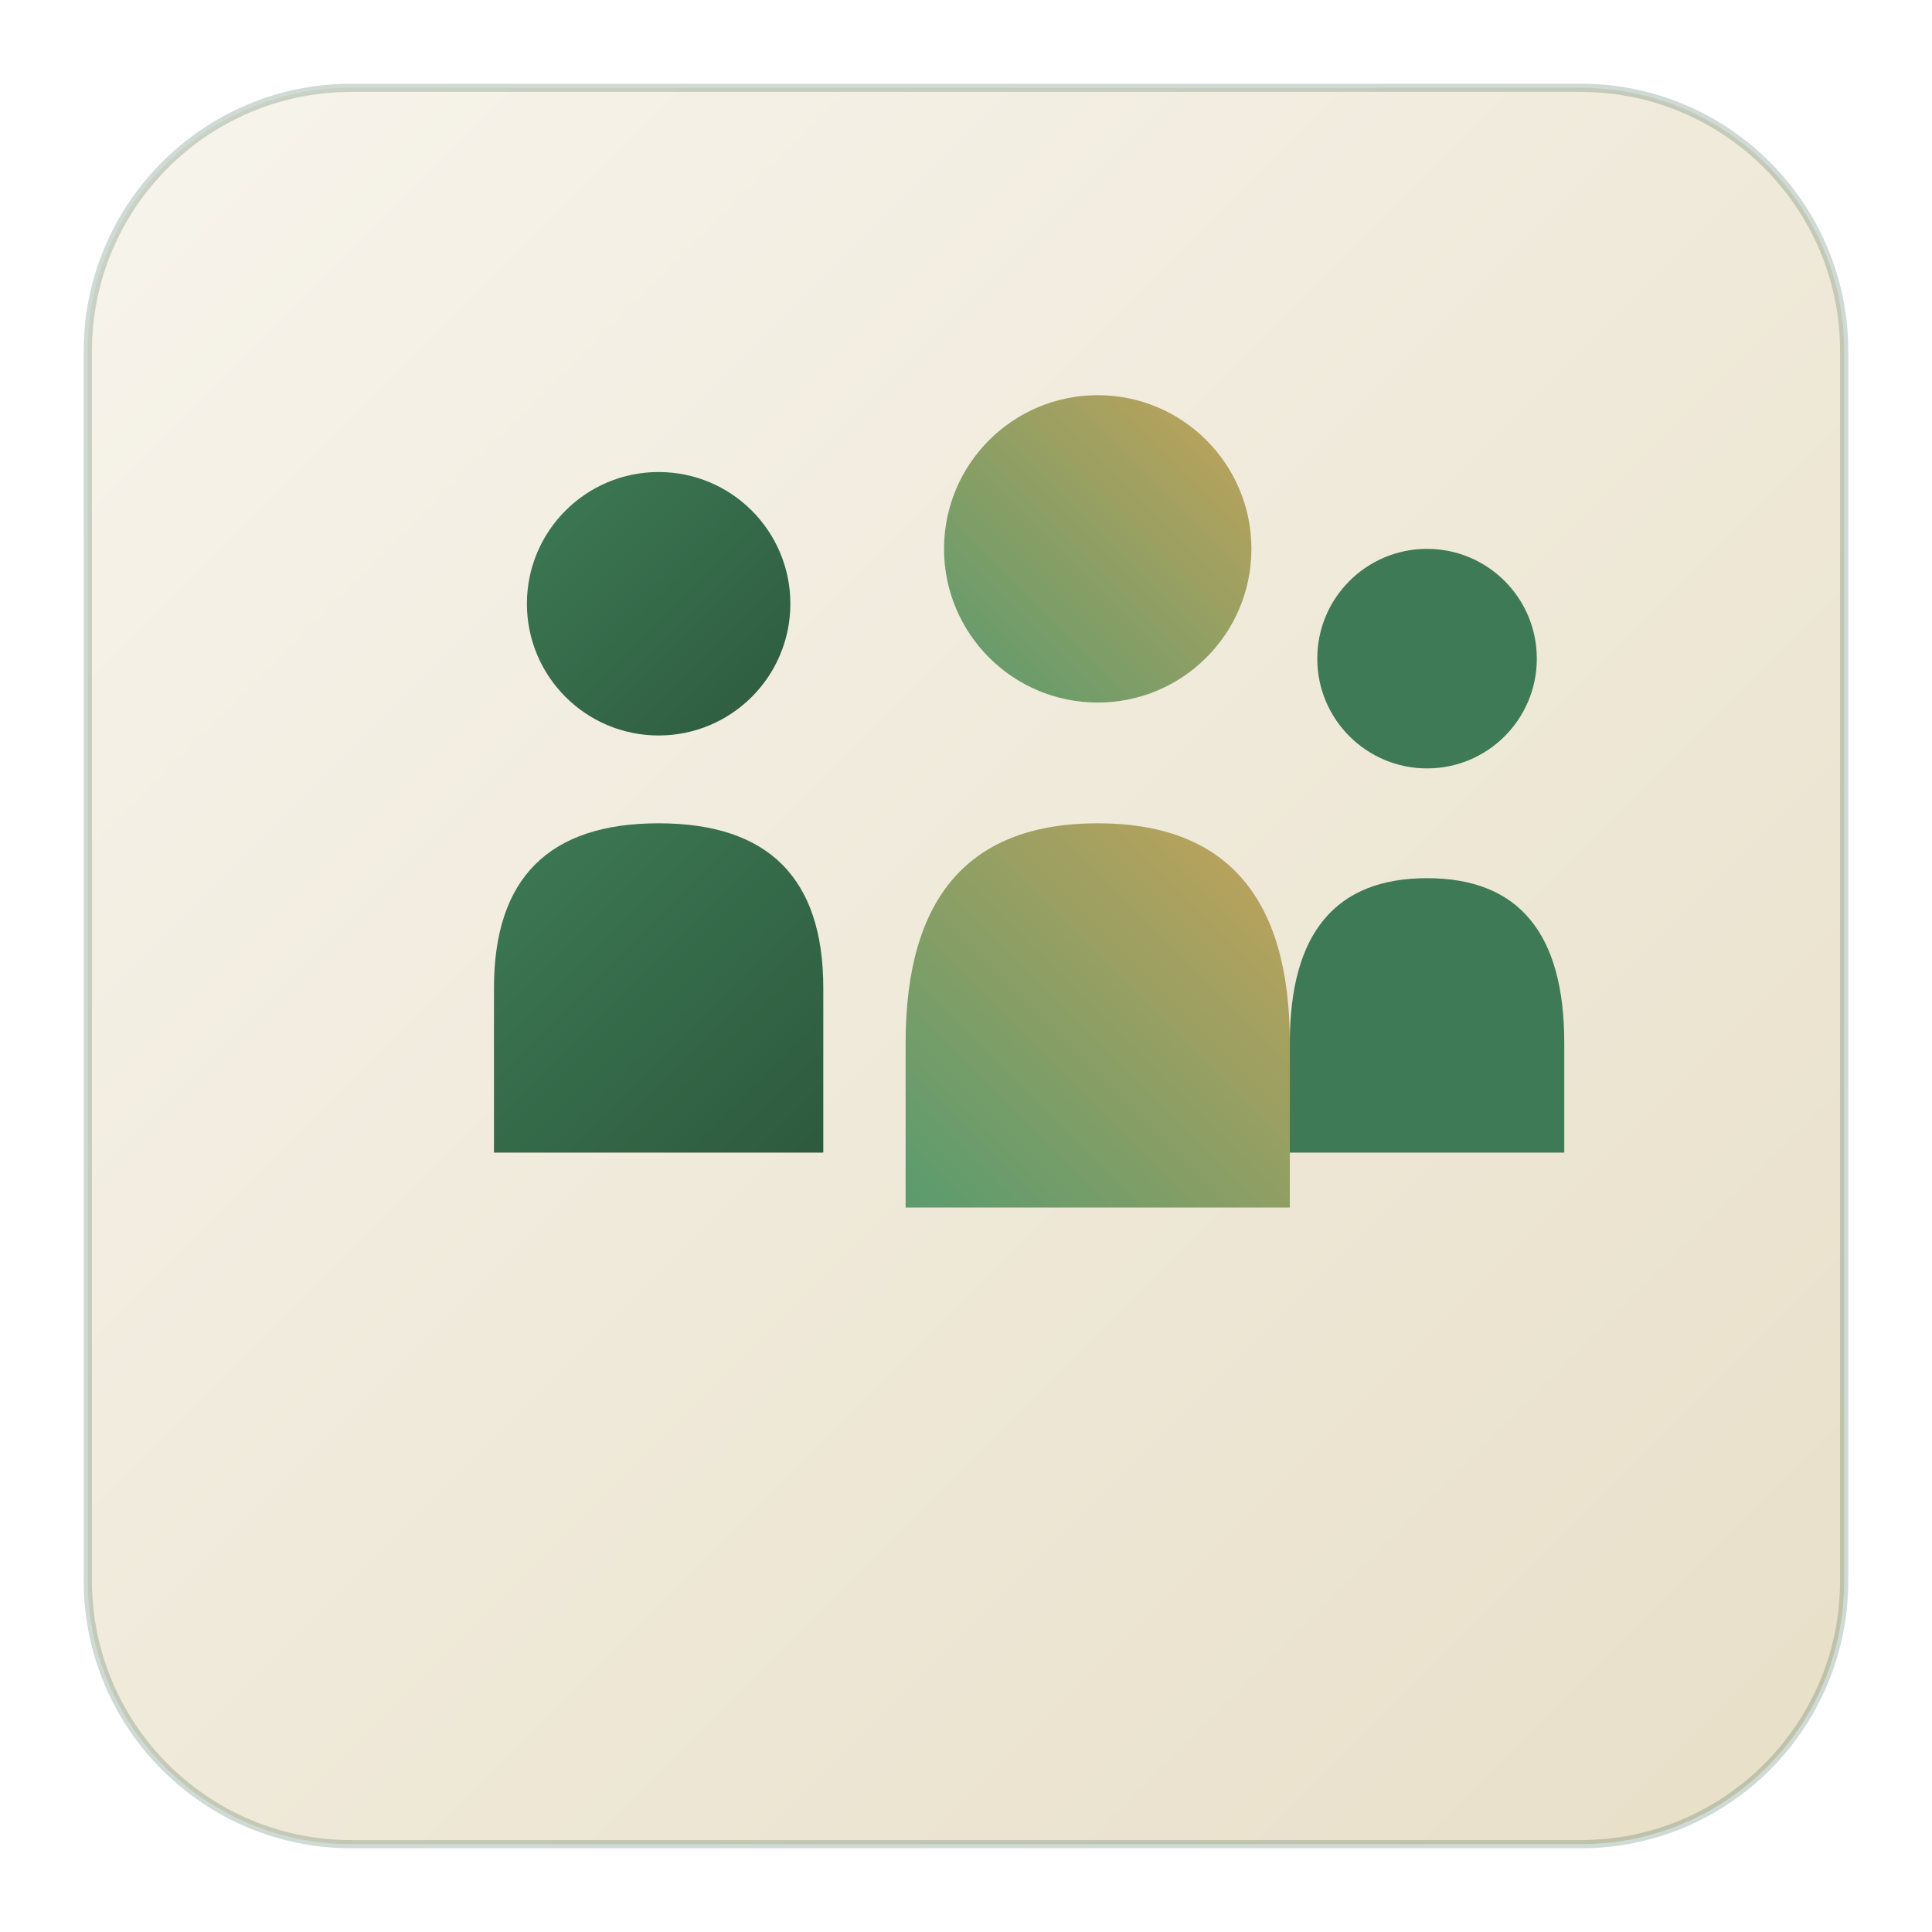
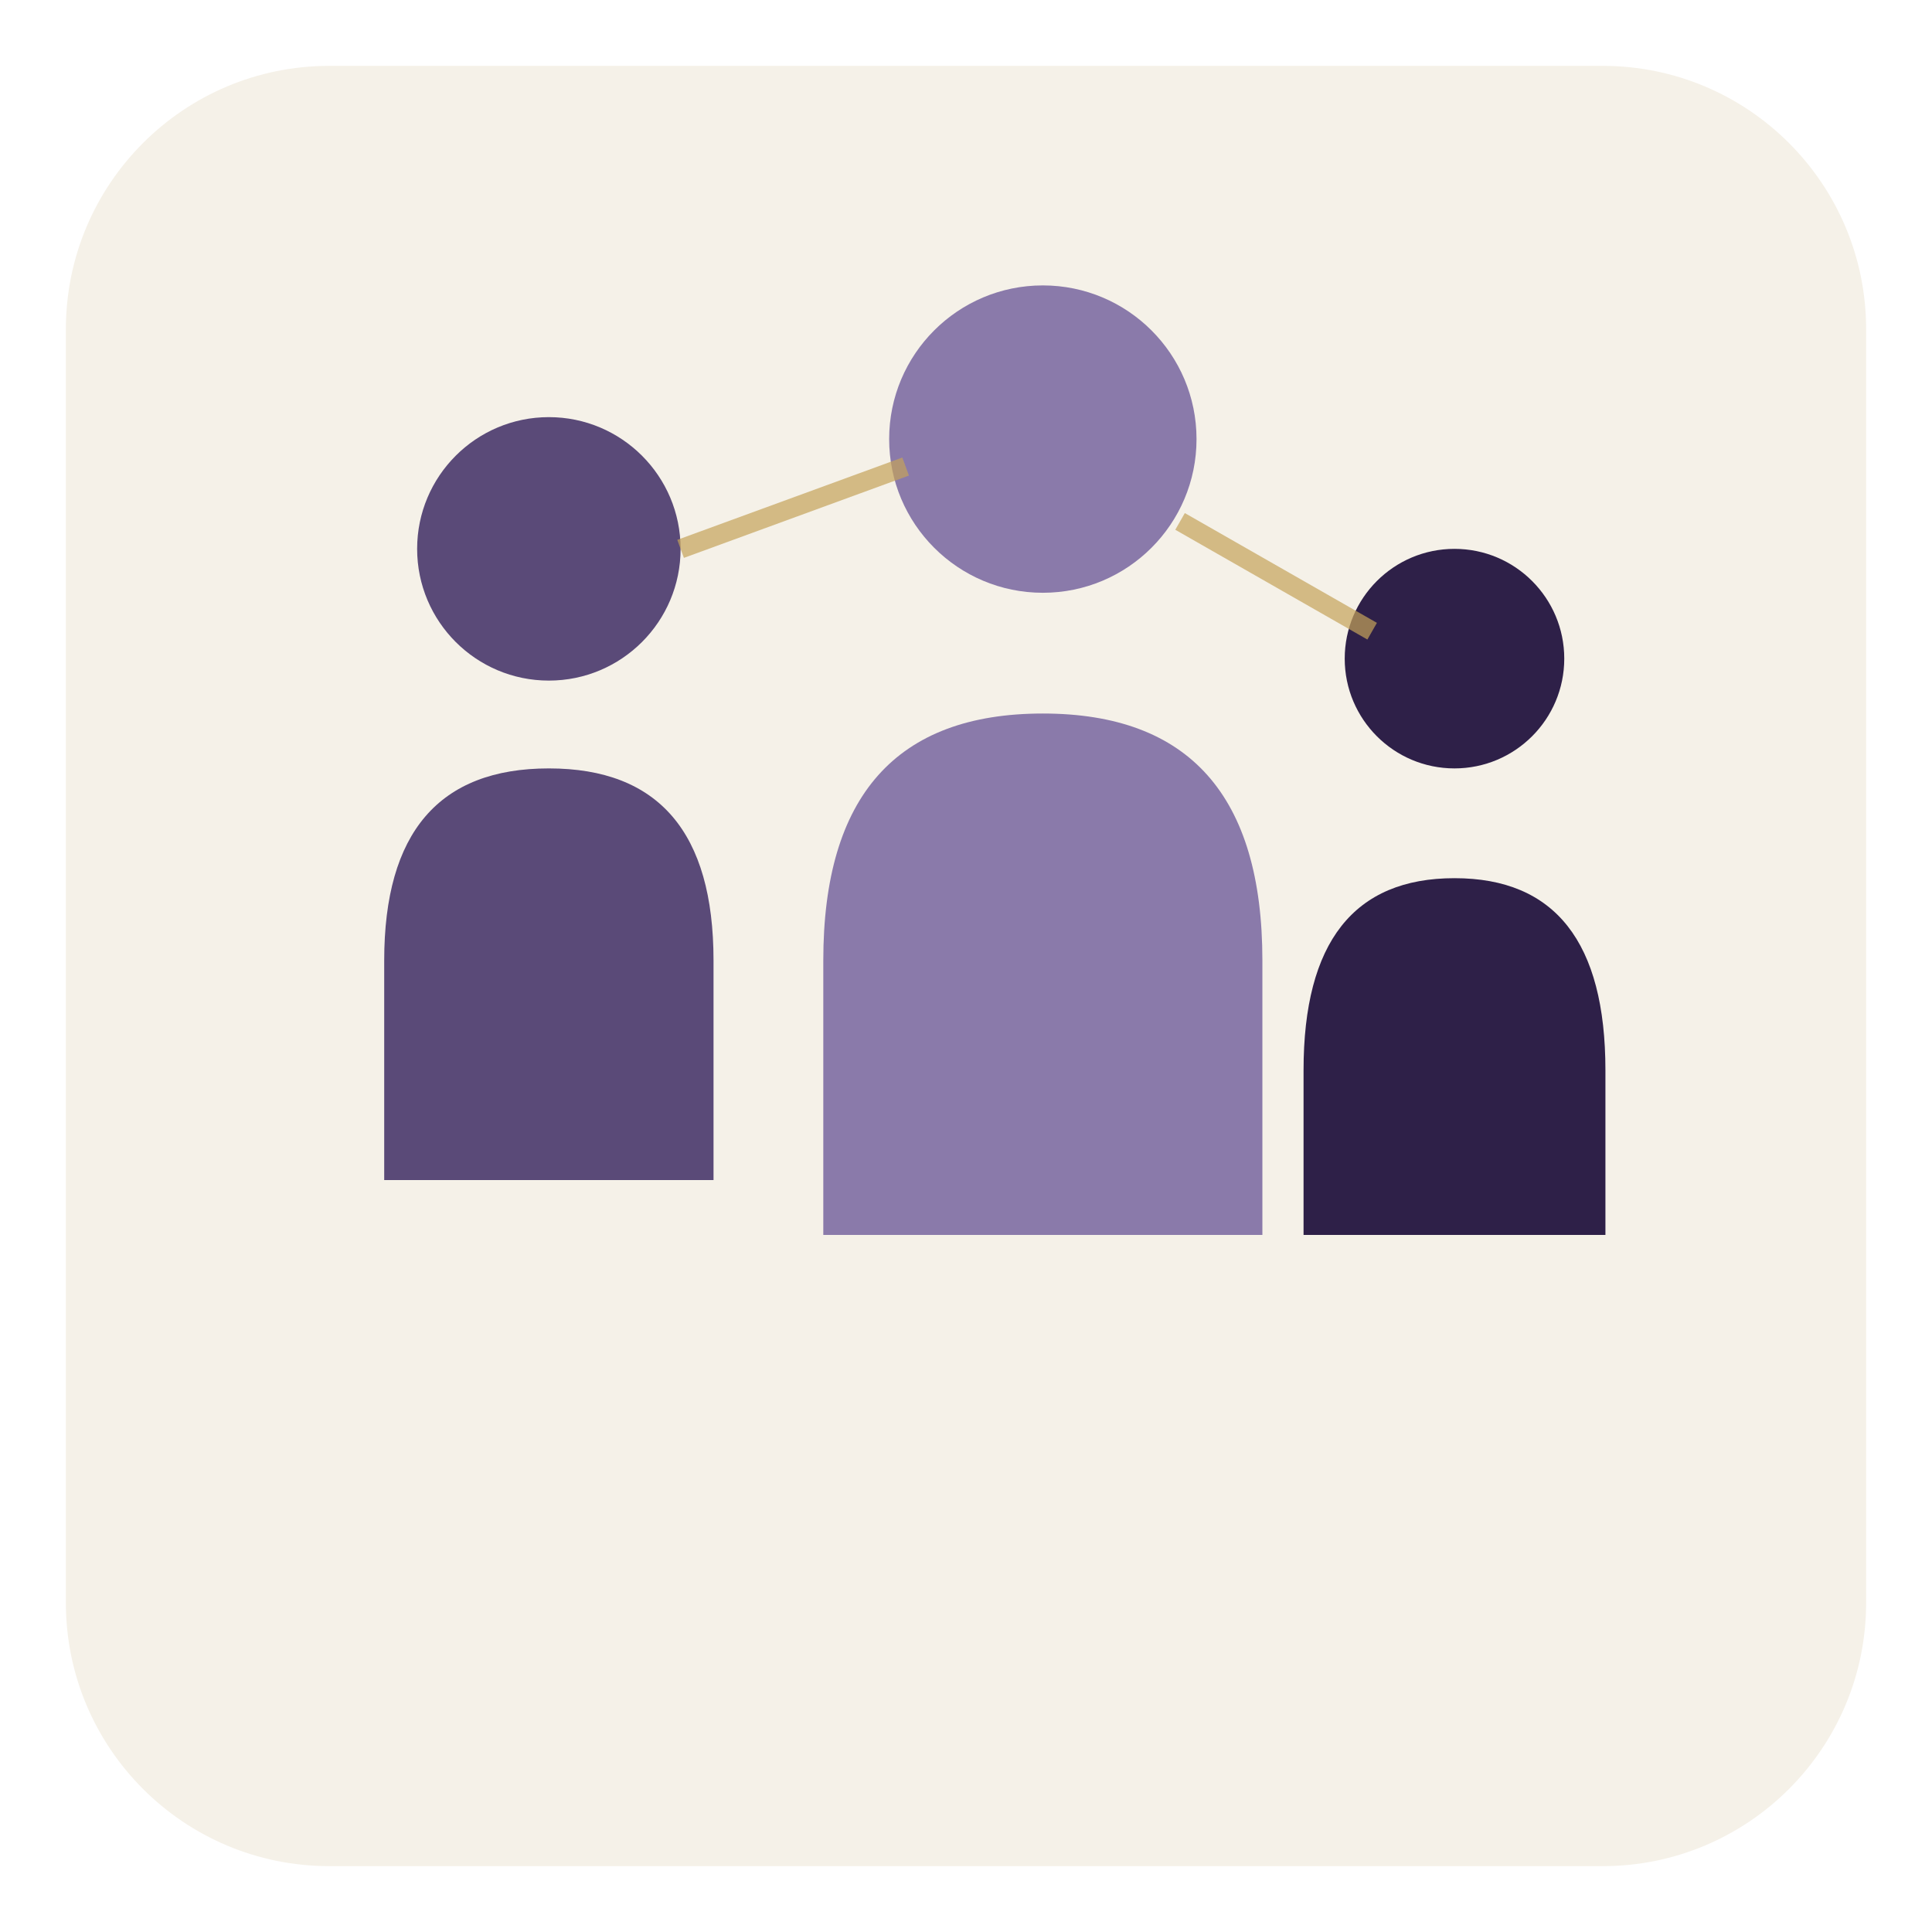
- <svg xmlns="http://www.w3.org/2000/svg" viewBox="0 0 704 704" width="512" height="512" role="img">
-   <defs>
-     <linearGradient id="bg" x1="0%" y1="0%" x2="100%" y2="100%">
-       <stop offset="0%" stop-color="#f7f4ec" />
-       <stop offset="100%" stop-color="#e8dfc8" />
-     </linearGradient>
-     <linearGradient id="g1" x1="0%" y1="0%" x2="100%" y2="100%">
-       <stop offset="0%" stop-color="#3d7a55" />
-       <stop offset="100%" stop-color="#2d5a3d" />
-     </linearGradient>
-     <linearGradient id="g2" x1="100%" y1="0%" x2="0%" y2="100%">
-       <stop offset="0%" stop-color="#c4a35a" />
-       <stop offset="100%" stop-color="#5a9b6e" />
-     </linearGradient>
-   </defs>
-   <rect x="32" y="32" width="640" height="640" rx="96" fill="url(#bg)" />
-   <rect x="32" y="32" width="640" height="640" rx="96" fill="none" stroke="rgba(45,90,61,0.22)" stroke-width="3" />
-   <g>
-     <circle cx="240" cy="220" r="48" fill="url(#g1)" />
-     <path d="M180 360 Q180 300 240 300 Q300 300 300 360 L300 420 L180 420 Z" fill="url(#g1)" />
-     <circle cx="400" cy="200" r="56" fill="url(#g2)" />
-     <path d="M330 380 Q330 300 400 300 Q470 300 470 380 L470 440 L330 440 Z" fill="url(#g2)" />
-     <circle cx="520" cy="240" r="40" fill="#3d7a55" />
-     <path d="M470 380 Q470 320 520 320 Q570 320 570 380 L570 420 L470 420 Z" fill="#3d7a55" />
-   </g>
+ <svg xmlns="http://www.w3.org/2000/svg" viewBox="0 0 704 704" width="512" height="512">
+   <rect x="24" y="24" width="656" height="656" rx="96" fill="#f5f1e8" />
+   <circle cx="200" cy="200" r="48" fill="#5a4a78" />
+   <path d="M140 350 Q140 280 200 280 Q260 280 260 350 L260 430 L140 430 Z" fill="#5a4a78" />
+   <circle cx="380" cy="160" r="56" fill="#8a7aaa" />
+   <path d="M300 350 Q300 260 380 260 Q460 260 460 350 L460 450 L300 450 Z" fill="#8a7aaa" />
+   <circle cx="530" cy="240" r="40" fill="#2e2048" />
+   <path d="M475 390 Q475 320 530 320 Q585 320 585 390 L585 450 L475 450 Z" fill="#2e2048" />
+   <line x1="248" y1="200" x2="330" y2="170" stroke="#c4a35a" stroke-width="7" opacity="0.7" />
+   <line x1="430" y1="190" x2="500" y2="230" stroke="#c4a35a" stroke-width="7" opacity="0.7" />
</svg>
